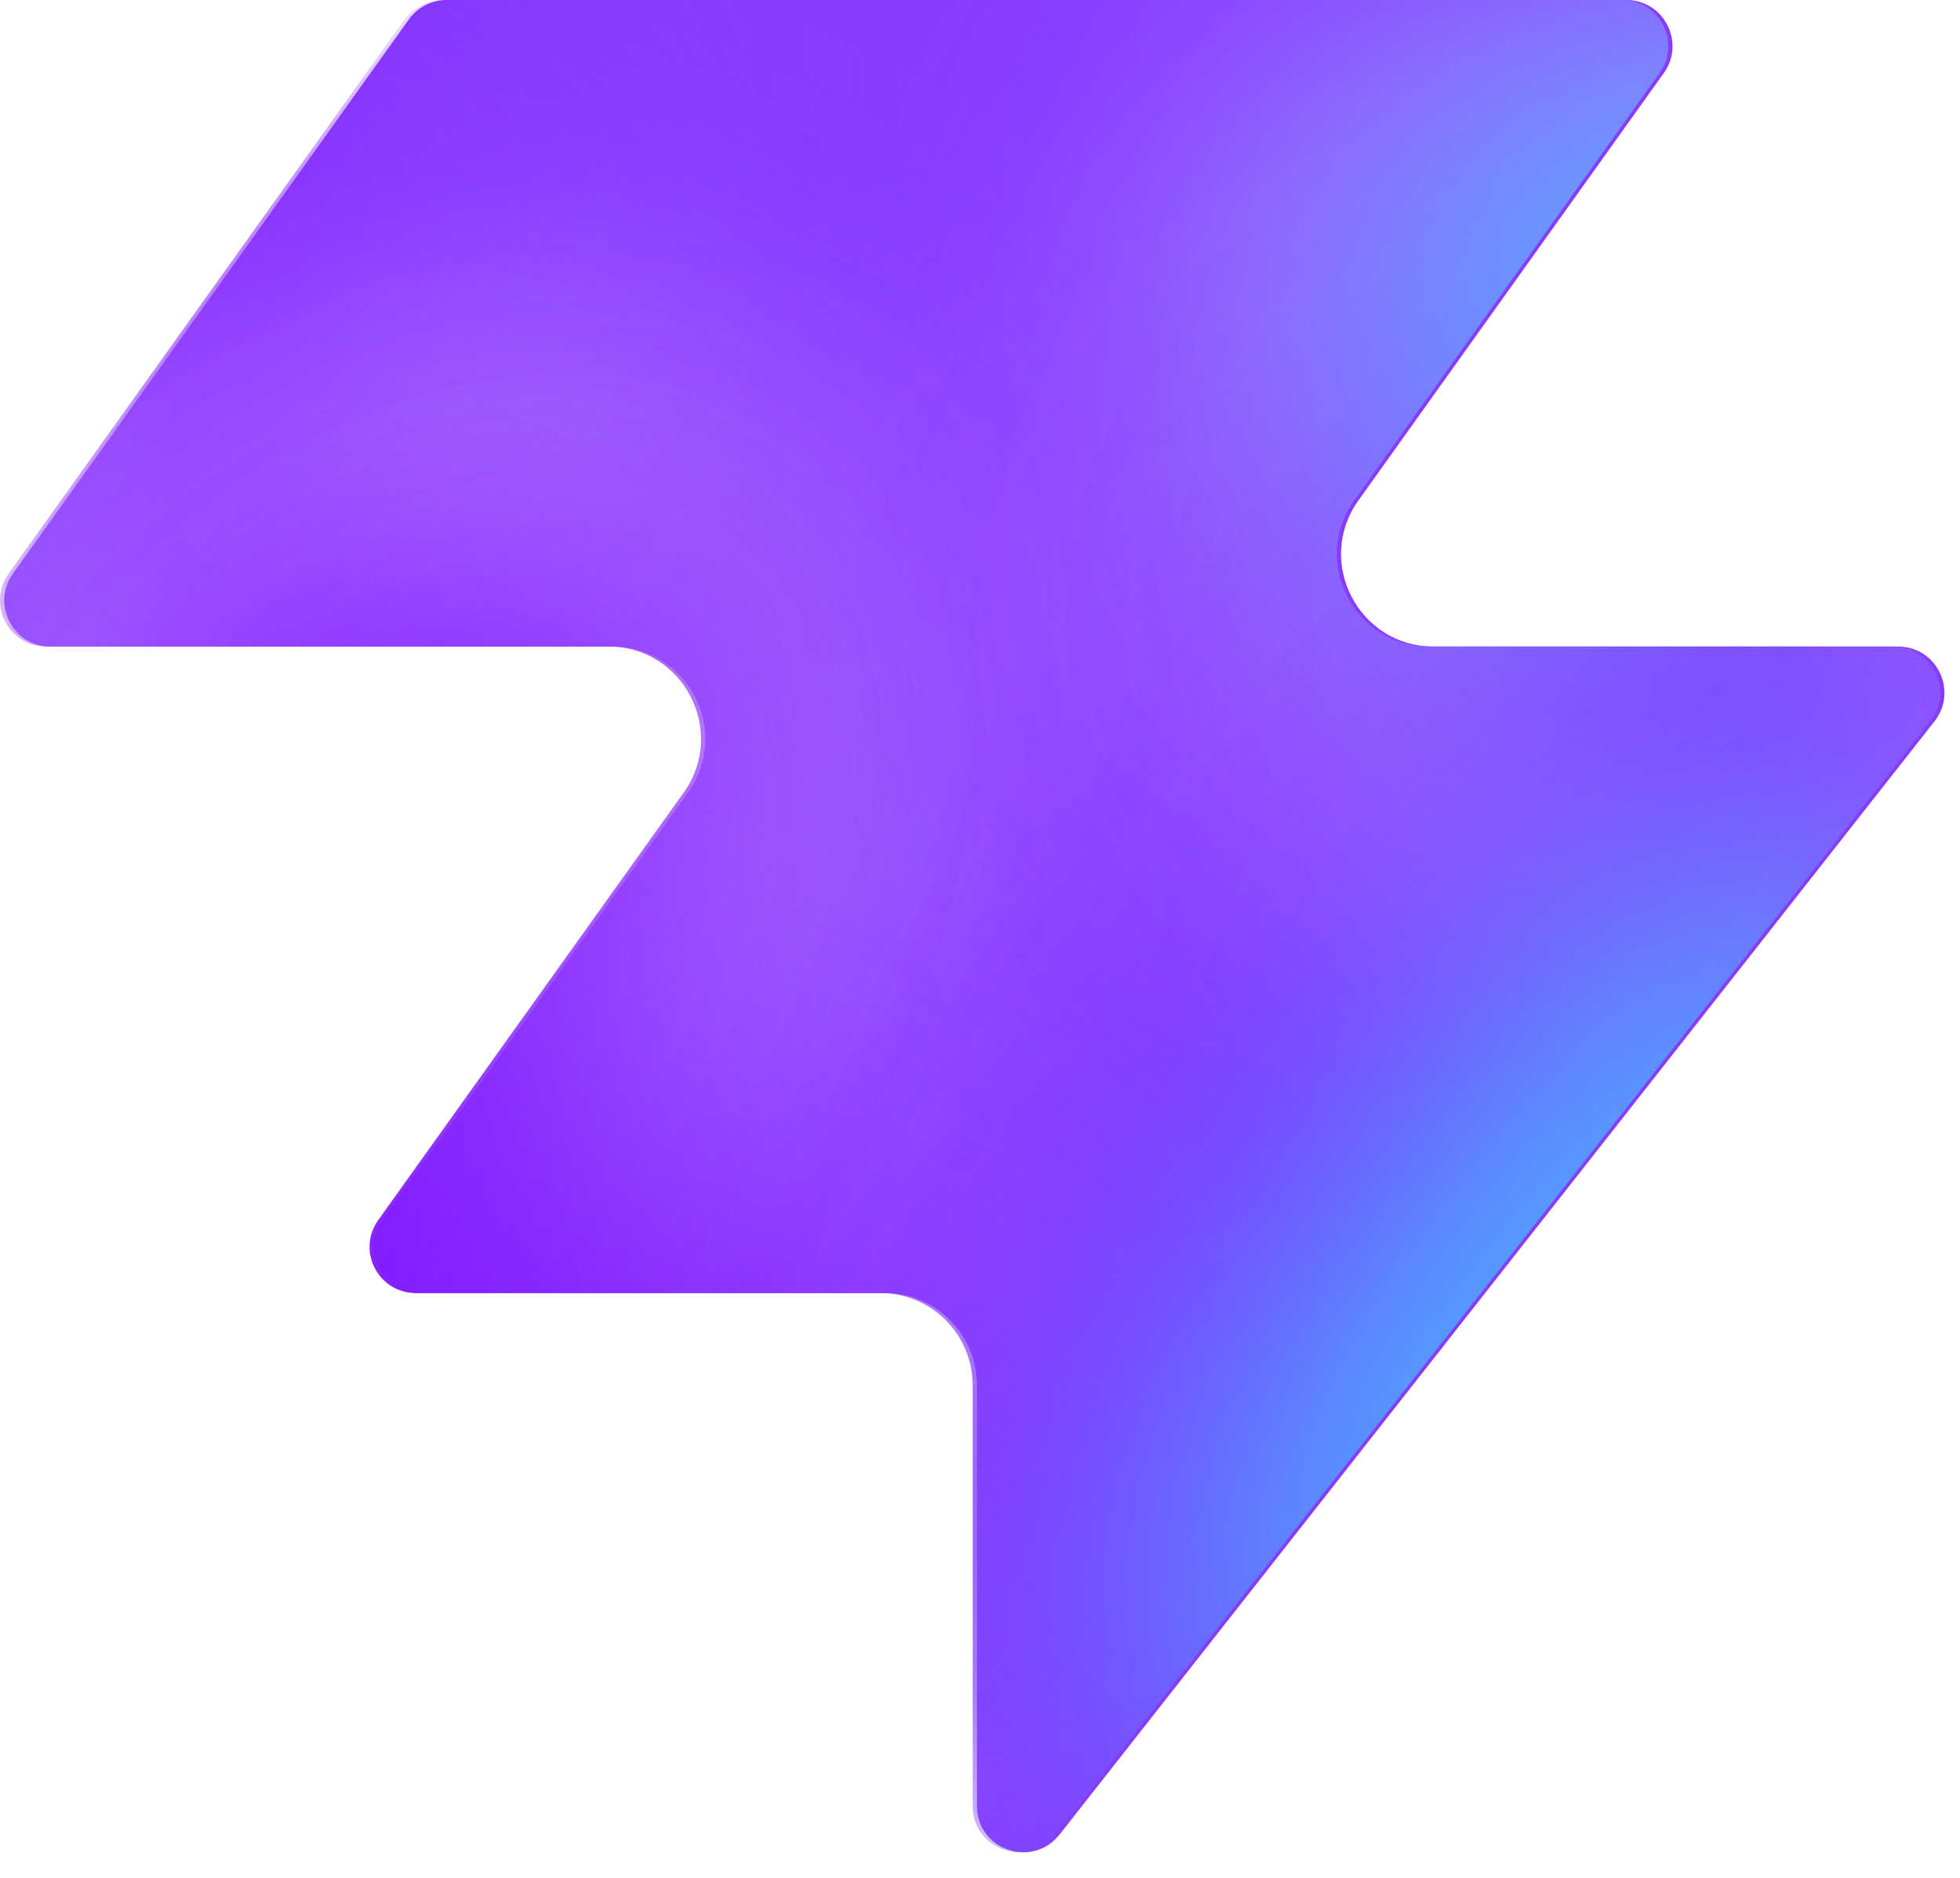
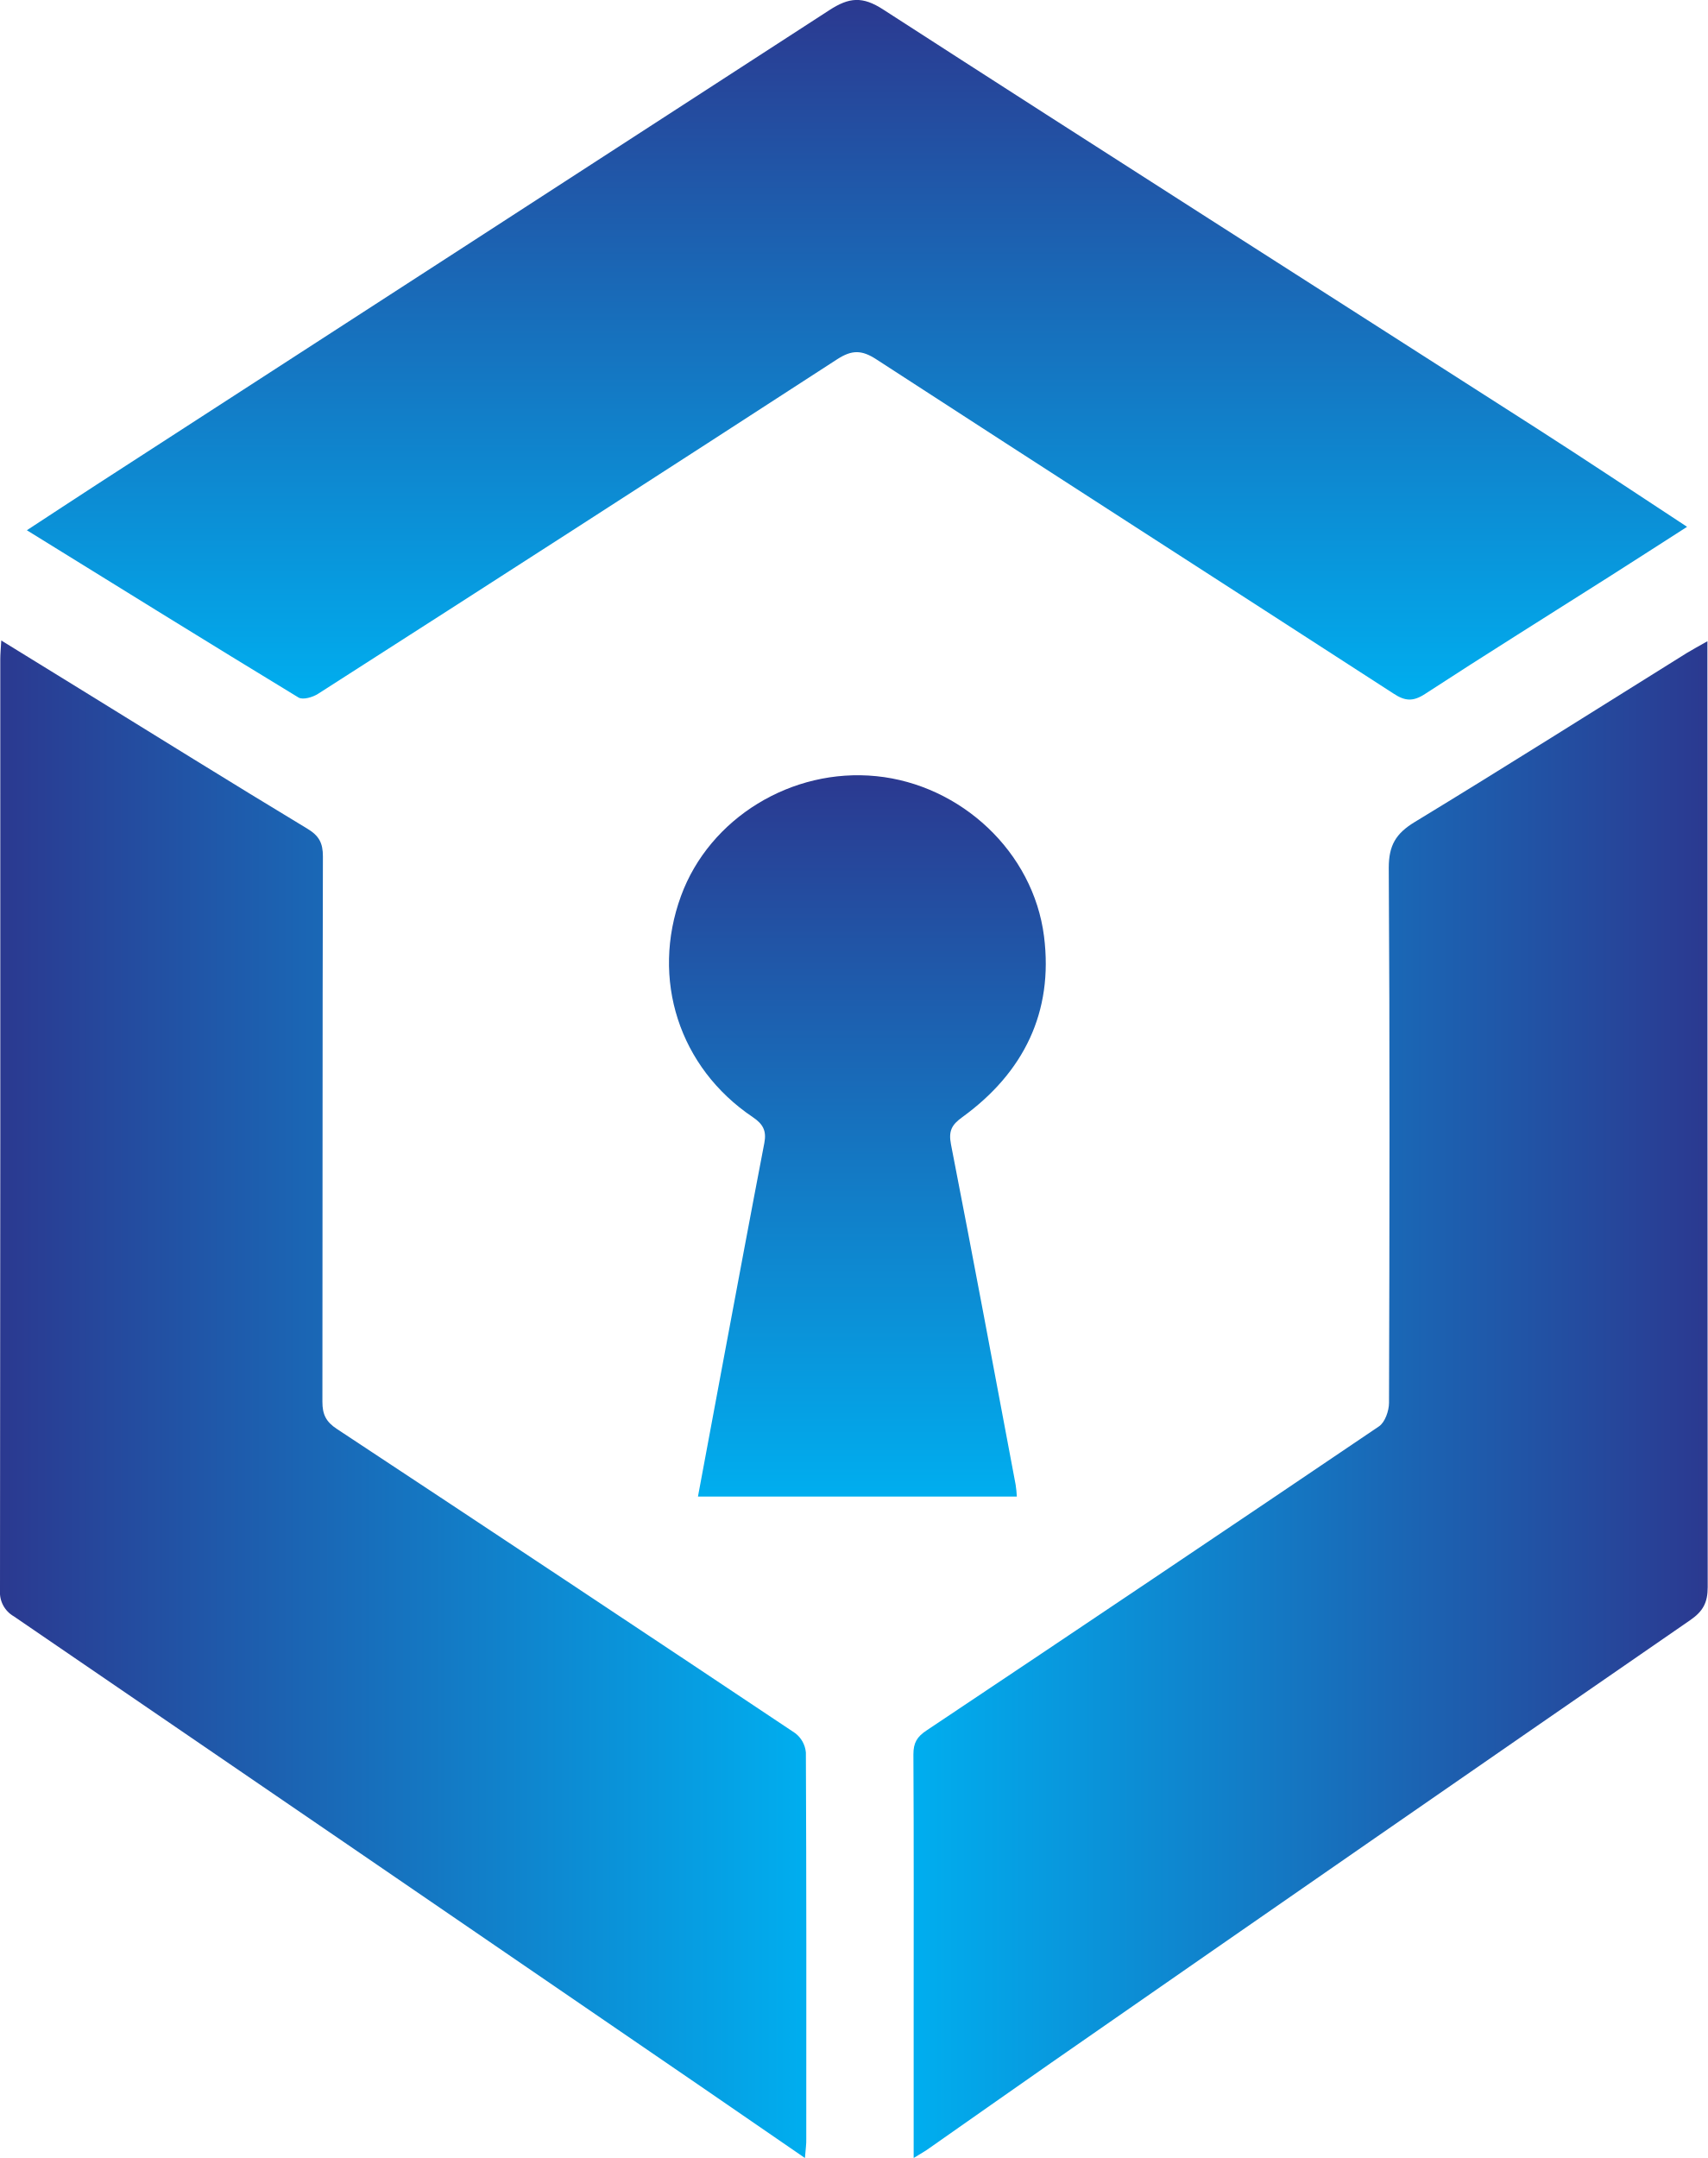
- <svg xmlns="http://www.w3.org/2000/svg" width="48" height="46" fill="none" viewBox="0 0 48 46">
-   <path fill="#863bff" d="M25.946 44.938c-.664.845-2.021.375-2.021-.698V33.937a2.26 2.26 0 0 0-2.262-2.262H10.287c-.92 0-1.456-1.04-.92-1.788l7.48-10.471c1.07-1.497 0-3.578-1.842-3.578H1.237c-.92 0-1.456-1.04-.92-1.788L10.013.474c.214-.297.556-.474.92-.474h28.894c.92 0 1.456 1.04.92 1.788l-7.48 10.471c-1.07 1.498 0 3.579 1.842 3.579h11.377c.943 0 1.473 1.088.89 1.83L25.947 44.94z" style="fill:#863bff;fill:color(display-p3 .525 .23 1);fill-opacity:1" />
-   <mask id="a" width="48" height="46" x="0" y="0" maskUnits="userSpaceOnUse" style="mask-type:alpha">
-     <path fill="#000" d="M25.842 44.938c-.664.844-2.021.375-2.021-.698V33.937a2.26 2.26 0 0 0-2.262-2.262H10.183c-.92 0-1.456-1.04-.92-1.788l7.48-10.471c1.07-1.498 0-3.579-1.842-3.579H1.133c-.92 0-1.456-1.04-.92-1.787L9.91.473c.214-.297.556-.474.92-.474h28.894c.92 0 1.456 1.04.92 1.788l-7.48 10.471c-1.07 1.498 0 3.578 1.842 3.578h11.377c.943 0 1.473 1.088.89 1.832L25.843 44.94z" style="fill:#000;fill-opacity:1" />
-   </mask>
-   <g mask="url(#a)">
-     <g filter="url(#b)">
-       <ellipse cx="5.508" cy="14.704" fill="#ede6ff" rx="5.508" ry="14.704" style="fill:#ede6ff;fill:color(display-p3 .927 .903 1);fill-opacity:1" transform="matrix(.00324 1 1 -.00324 -4.47 31.516)" />
-     </g>
-     <g filter="url(#c)">
-       <ellipse cx="10.399" cy="29.851" fill="#ede6ff" rx="10.399" ry="29.851" style="fill:#ede6ff;fill:color(display-p3 .927 .903 1);fill-opacity:1" transform="matrix(.00324 1 1 -.00324 -39.328 7.883)" />
-     </g>
-     <g filter="url(#d)">
-       <ellipse cx="5.508" cy="30.487" fill="#7e14ff" rx="5.508" ry="30.487" style="fill:#7e14ff;fill:color(display-p3 .492 .077 1);fill-opacity:1" transform="rotate(89.814 -25.913 -14.639)scale(1 -1)" />
-     </g>
-     <g filter="url(#e)">
-       <ellipse cx="5.508" cy="30.599" fill="#7e14ff" rx="5.508" ry="30.599" style="fill:#7e14ff;fill:color(display-p3 .492 .077 1);fill-opacity:1" transform="rotate(89.814 -32.644 -3.334)scale(1 -1)" />
-     </g>
-     <g filter="url(#f)">
-       <ellipse cx="5.508" cy="30.599" fill="#7e14ff" rx="5.508" ry="30.599" style="fill:#7e14ff;fill:color(display-p3 .492 .077 1);fill-opacity:1" transform="matrix(.00324 1 1 -.00324 -34.34 30.47)" />
-     </g>
-     <g filter="url(#g)">
-       <ellipse cx="14.072" cy="22.078" fill="#ede6ff" rx="14.072" ry="22.078" style="fill:#ede6ff;fill:color(display-p3 .927 .903 1);fill-opacity:1" transform="rotate(93.35 24.506 48.493)scale(-1 1)" />
-     </g>
-     <g filter="url(#h)">
-       <ellipse cx="3.47" cy="21.501" fill="#7e14ff" rx="3.47" ry="21.501" style="fill:#7e14ff;fill:color(display-p3 .492 .077 1);fill-opacity:1" transform="rotate(89.009 28.708 47.59)scale(-1 1)" />
-     </g>
-     <g filter="url(#i)">
-       <ellipse cx="3.47" cy="21.501" fill="#7e14ff" rx="3.47" ry="21.501" style="fill:#7e14ff;fill:color(display-p3 .492 .077 1);fill-opacity:1" transform="rotate(89.009 28.708 47.59)scale(-1 1)" />
-     </g>
-     <g filter="url(#j)">
-       <ellipse cx=".387" cy="8.972" fill="#7e14ff" rx="4.407" ry="29.108" style="fill:#7e14ff;fill:color(display-p3 .492 .077 1);fill-opacity:1" transform="rotate(39.51 .387 8.972)" />
-     </g>
-     <g filter="url(#k)">
-       <ellipse cx="47.523" cy="-6.092" fill="#7e14ff" rx="4.407" ry="29.108" style="fill:#7e14ff;fill:color(display-p3 .492 .077 1);fill-opacity:1" transform="rotate(37.892 47.523 -6.092)" />
-     </g>
-     <g filter="url(#l)">
-       <ellipse cx="41.412" cy="6.333" fill="#47bfff" rx="5.971" ry="9.665" style="fill:#47bfff;fill:color(display-p3 .28 .748 1);fill-opacity:1" transform="rotate(37.892 41.412 6.333)" />
-     </g>
-     <g filter="url(#m)">
-       <ellipse cx="-1.879" cy="38.332" fill="#7e14ff" rx="4.407" ry="29.108" style="fill:#7e14ff;fill:color(display-p3 .492 .077 1);fill-opacity:1" transform="rotate(37.892 -1.88 38.332)" />
-     </g>
-     <g filter="url(#n)">
-       <ellipse cx="-1.879" cy="38.332" fill="#7e14ff" rx="4.407" ry="29.108" style="fill:#7e14ff;fill:color(display-p3 .492 .077 1);fill-opacity:1" transform="rotate(37.892 -1.88 38.332)" />
-     </g>
-     <g filter="url(#o)">
-       <ellipse cx="35.651" cy="29.907" fill="#7e14ff" rx="4.407" ry="29.108" style="fill:#7e14ff;fill:color(display-p3 .492 .077 1);fill-opacity:1" transform="rotate(37.892 35.651 29.907)" />
-     </g>
-     <g filter="url(#p)">
-       <ellipse cx="38.418" cy="32.4" fill="#47bfff" rx="5.971" ry="15.297" style="fill:#47bfff;fill:color(display-p3 .28 .748 1);fill-opacity:1" transform="rotate(37.892 38.418 32.4)" />
+ <svg xmlns="http://www.w3.org/2000/svg" xmlns:xlink="http://www.w3.org/1999/xlink" viewBox="0 0 482 609">
+   <defs>
+     <style>.cls-1{fill:url(#linear-gradient);}.cls-2{fill:url(#linear-gradient-2);}.cls-3{fill:url(#linear-gradient-3);}.cls-4{fill:url(#linear-gradient-4);}</style>
+     <linearGradient id="linear-gradient" x1="241.9" y1="197.41" x2="241.9" gradientUnits="userSpaceOnUse">
+       <stop offset="0" stop-color="#00aeef" />
+       <stop offset="1" stop-color="#2b3990" />
+     </linearGradient>
+     <linearGradient id="linear-gradient-2" x1="227.64" y1="394.84" x2="0" y2="394.84" xlink:href="#linear-gradient" />
+     <linearGradient id="linear-gradient-3" x1="257.81" y1="395" x2="482" y2="395" xlink:href="#linear-gradient" />
+     <linearGradient id="linear-gradient-4" x1="242.02" y1="422.34" x2="242.02" y2="218.77" xlink:href="#linear-gradient" />
+   </defs>
+   <g id="Layer_2" data-name="Layer 2">
+     <g id="Layer_1-2" data-name="Layer 1">
+       <path class="cls-1" d="M476.18,148.67c-7.61,4.88-14.86,9.55-22.14,14.18-17.3,11-34.68,21.81-51.84,33-3.39,2.21-5.66,2-8.85-.1-48.64-31.47-97.4-62.78-146-94.34-4.1-2.67-6.87-2.71-11-.06q-73.12,47.42-146.53,94.42c-1.52,1-4.35,1.82-5.57,1.07-25.45-15.47-50.77-31.18-76.67-47.2,7-4.56,13.32-8.76,19.71-12.89Q130.73,69.86,234.06,2.88c5.61-3.65,9.38-4,15.26-.17,61.27,39.56,122.8,78.71,184.21,118.05C447.68,129.82,461.65,139.15,476.18,148.67Z" />
+       <path class="cls-2" d="M227.19,609c-10.4-7.15-20-13.75-29.56-20.32Q100.79,522.35,3.9,456.14a7.79,7.79,0,0,1-3.9-7.3Q.14,317.4.08,186c0-1.44.15-2.88.28-5.25l22.11,13.62c21.4,13.19,42.74,26.49,64.26,39.48,3.34,2,4.42,4.08,4.41,7.86C91,293,91.07,344.28,91,395.6c0,3.53,1,5.63,4.06,7.64Q159.87,446,224.46,489.12a7.71,7.71,0,0,1,3,5.44c.17,36.32.13,72.64.11,109C227.62,605,227.4,606.42,227.19,609Z" />
+       <path class="cls-3" d="M257.88,609V570.56c0-25.16.07-50.32-.07-75.48,0-3.23,1-4.94,3.7-6.73q64-42.72,127.72-85.83c1.69-1.15,2.81-4.36,2.82-6.61.15-50.32.24-100.64-.07-151,0-6.34,2-9.69,7.31-12.92,25.75-15.65,51.23-31.77,76.81-47.71,1.65-1,3.38-1.93,5.82-3.32,0,2.67,0,4.59,0,6.51q0,130.22.08,260.43c0,4.32-1.29,6.79-4.89,9.28q-90.24,62.26-180.26,124.84c-11.49,8-22.9,16.06-34.37,24.08C261.29,607,260,607.68,257.88,609Z" />
+       <path class="cls-4" d="M287,422.34H197c2.45-13.13,4.8-25.83,7.18-38.51,3.83-20.44,7.63-40.88,11.56-61.3.65-3.39-.36-5.31-3.27-7.27-20.82-14-28.84-39-20.25-62.43,8.06-22,31.29-36.19,55.13-33.79s44.31,21.33,47.33,45.23c2.69,21.36-5.74,38.42-23.07,51-3,2.15-3.93,3.91-3.19,7.7,6.25,32,12.22,64,18.25,96.06A32.68,32.68,0,0,1,287,422.34Z" />
    </g>
  </g>
-   <defs>
-     <filter id="b" width="60.045" height="41.654" x="-19.77" y="16.149" color-interpolation-filters="sRGB" filterUnits="userSpaceOnUse">
-       <feFlood flood-opacity="0" result="BackgroundImageFix" />
-       <feBlend in="SourceGraphic" in2="BackgroundImageFix" result="shape" />
-       <feGaussianBlur result="effect1_foregroundBlur_2002_17158" stdDeviation="7.659" />
-     </filter>
-     <filter id="c" width="90.34" height="51.437" x="-54.613" y="-7.533" color-interpolation-filters="sRGB" filterUnits="userSpaceOnUse">
-       <feFlood flood-opacity="0" result="BackgroundImageFix" />
-       <feBlend in="SourceGraphic" in2="BackgroundImageFix" result="shape" />
-       <feGaussianBlur result="effect1_foregroundBlur_2002_17158" stdDeviation="7.659" />
-     </filter>
-     <filter id="d" width="79.355" height="29.4" x="-49.64" y="2.03" color-interpolation-filters="sRGB" filterUnits="userSpaceOnUse">
-       <feFlood flood-opacity="0" result="BackgroundImageFix" />
-       <feBlend in="SourceGraphic" in2="BackgroundImageFix" result="shape" />
-       <feGaussianBlur result="effect1_foregroundBlur_2002_17158" stdDeviation="4.596" />
-     </filter>
-     <filter id="e" width="79.579" height="29.4" x="-45.045" y="20.029" color-interpolation-filters="sRGB" filterUnits="userSpaceOnUse">
-       <feFlood flood-opacity="0" result="BackgroundImageFix" />
-       <feBlend in="SourceGraphic" in2="BackgroundImageFix" result="shape" />
-       <feGaussianBlur result="effect1_foregroundBlur_2002_17158" stdDeviation="4.596" />
-     </filter>
-     <filter id="f" width="79.579" height="29.4" x="-43.513" y="21.178" color-interpolation-filters="sRGB" filterUnits="userSpaceOnUse">
-       <feFlood flood-opacity="0" result="BackgroundImageFix" />
-       <feBlend in="SourceGraphic" in2="BackgroundImageFix" result="shape" />
-       <feGaussianBlur result="effect1_foregroundBlur_2002_17158" stdDeviation="4.596" />
-     </filter>
-     <filter id="g" width="74.749" height="58.852" x="15.756" y="-17.901" color-interpolation-filters="sRGB" filterUnits="userSpaceOnUse">
-       <feFlood flood-opacity="0" result="BackgroundImageFix" />
-       <feBlend in="SourceGraphic" in2="BackgroundImageFix" result="shape" />
-       <feGaussianBlur result="effect1_foregroundBlur_2002_17158" stdDeviation="7.659" />
-     </filter>
-     <filter id="h" width="61.377" height="25.362" x="23.548" y="2.284" color-interpolation-filters="sRGB" filterUnits="userSpaceOnUse">
-       <feFlood flood-opacity="0" result="BackgroundImageFix" />
-       <feBlend in="SourceGraphic" in2="BackgroundImageFix" result="shape" />
-       <feGaussianBlur result="effect1_foregroundBlur_2002_17158" stdDeviation="4.596" />
-     </filter>
-     <filter id="i" width="61.377" height="25.362" x="23.548" y="2.284" color-interpolation-filters="sRGB" filterUnits="userSpaceOnUse">
-       <feFlood flood-opacity="0" result="BackgroundImageFix" />
-       <feBlend in="SourceGraphic" in2="BackgroundImageFix" result="shape" />
-       <feGaussianBlur result="effect1_foregroundBlur_2002_17158" stdDeviation="4.596" />
-     </filter>
-     <filter id="j" width="56.045" height="63.649" x="-27.636" y="-22.853" color-interpolation-filters="sRGB" filterUnits="userSpaceOnUse">
-       <feFlood flood-opacity="0" result="BackgroundImageFix" />
-       <feBlend in="SourceGraphic" in2="BackgroundImageFix" result="shape" />
-       <feGaussianBlur result="effect1_foregroundBlur_2002_17158" stdDeviation="4.596" />
-     </filter>
-     <filter id="k" width="54.814" height="64.646" x="20.116" y="-38.415" color-interpolation-filters="sRGB" filterUnits="userSpaceOnUse">
-       <feFlood flood-opacity="0" result="BackgroundImageFix" />
-       <feBlend in="SourceGraphic" in2="BackgroundImageFix" result="shape" />
-       <feGaussianBlur result="effect1_foregroundBlur_2002_17158" stdDeviation="4.596" />
-     </filter>
-     <filter id="l" width="33.541" height="35.313" x="24.641" y="-11.323" color-interpolation-filters="sRGB" filterUnits="userSpaceOnUse">
-       <feFlood flood-opacity="0" result="BackgroundImageFix" />
-       <feBlend in="SourceGraphic" in2="BackgroundImageFix" result="shape" />
-       <feGaussianBlur result="effect1_foregroundBlur_2002_17158" stdDeviation="4.596" />
-     </filter>
-     <filter id="m" width="54.814" height="64.646" x="-29.286" y="6.009" color-interpolation-filters="sRGB" filterUnits="userSpaceOnUse">
-       <feFlood flood-opacity="0" result="BackgroundImageFix" />
-       <feBlend in="SourceGraphic" in2="BackgroundImageFix" result="shape" />
-       <feGaussianBlur result="effect1_foregroundBlur_2002_17158" stdDeviation="4.596" />
-     </filter>
-     <filter id="n" width="54.814" height="64.646" x="-29.286" y="6.009" color-interpolation-filters="sRGB" filterUnits="userSpaceOnUse">
-       <feFlood flood-opacity="0" result="BackgroundImageFix" />
-       <feBlend in="SourceGraphic" in2="BackgroundImageFix" result="shape" />
-       <feGaussianBlur result="effect1_foregroundBlur_2002_17158" stdDeviation="4.596" />
-     </filter>
-     <filter id="o" width="54.814" height="64.646" x="8.244" y="-2.416" color-interpolation-filters="sRGB" filterUnits="userSpaceOnUse">
-       <feFlood flood-opacity="0" result="BackgroundImageFix" />
-       <feBlend in="SourceGraphic" in2="BackgroundImageFix" result="shape" />
-       <feGaussianBlur result="effect1_foregroundBlur_2002_17158" stdDeviation="4.596" />
-     </filter>
-     <filter id="p" width="39.409" height="43.623" x="18.713" y="10.588" color-interpolation-filters="sRGB" filterUnits="userSpaceOnUse">
-       <feFlood flood-opacity="0" result="BackgroundImageFix" />
-       <feBlend in="SourceGraphic" in2="BackgroundImageFix" result="shape" />
-       <feGaussianBlur result="effect1_foregroundBlur_2002_17158" stdDeviation="4.596" />
-     </filter>
-   </defs>
</svg>
